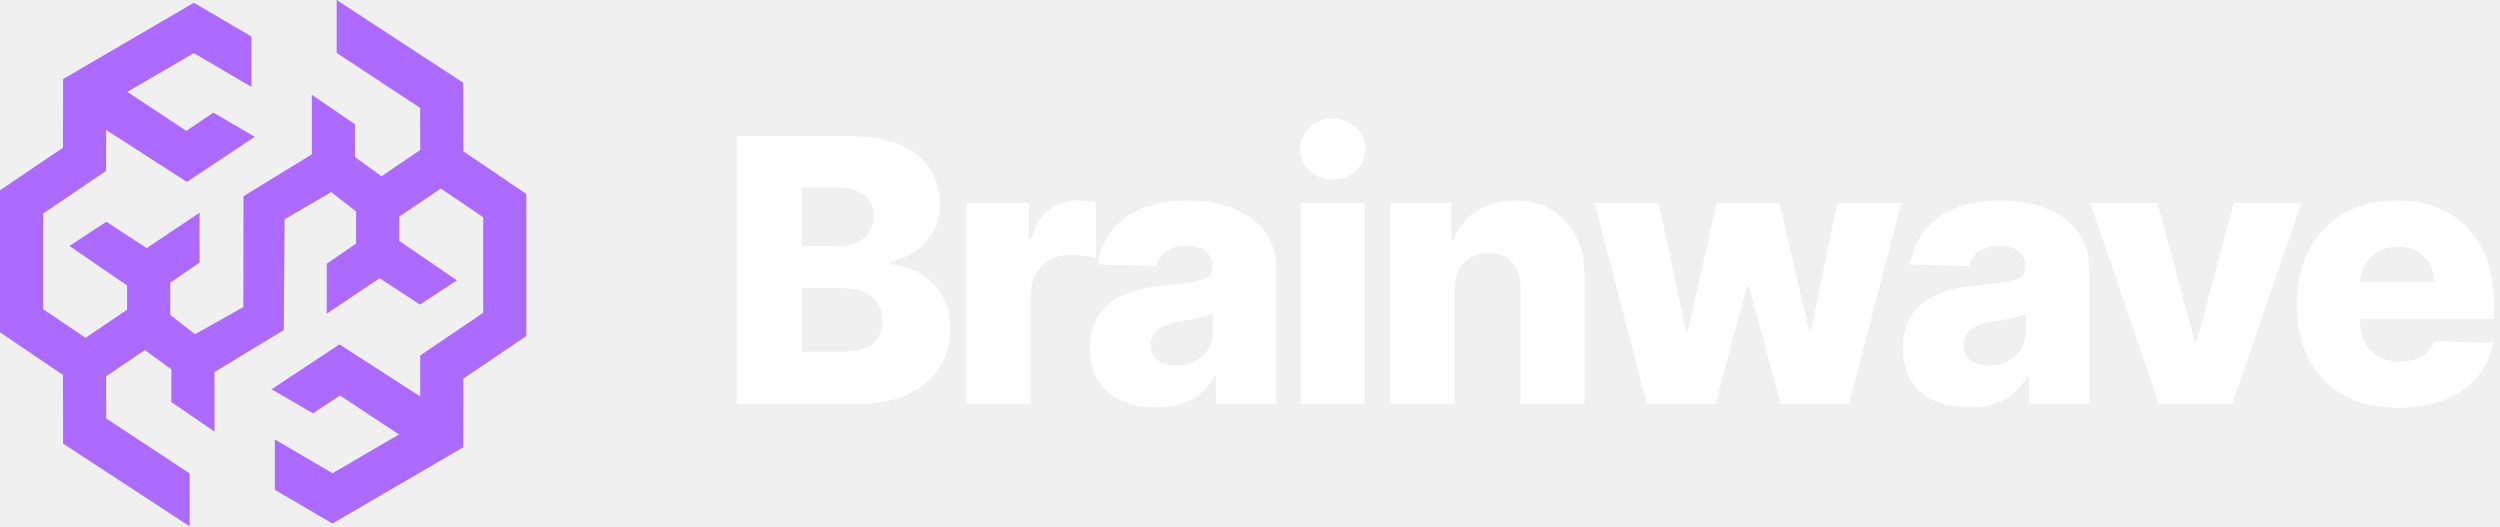
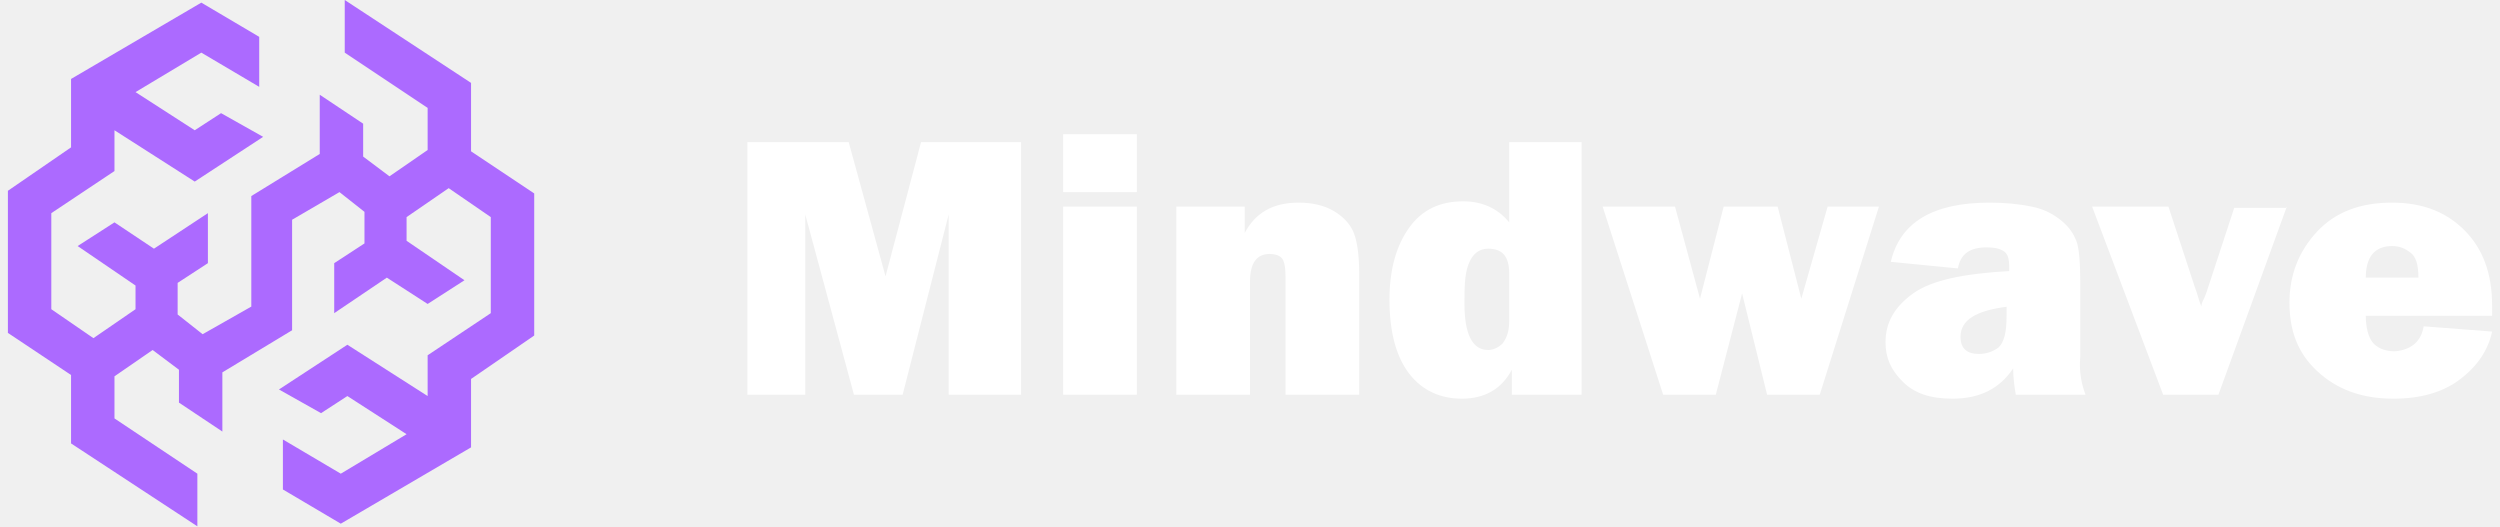
- <svg xmlns="http://www.w3.org/2000/svg" width="190" height="40" viewBox="0 0 190 40">
-   <g fill="none" fill-rule="evenodd">
-     <path fill="#FFF" fill-rule="nonzero" d="M56 30.704 56 10.34 64.492 10.34C66.016 10.34 67.292 10.556 68.32 10.986 69.354 11.417 70.129 12.021 70.646 12.796 71.17 13.572 71.432 14.47 71.432 15.491 71.432 16.266 71.269 16.959 70.945 17.569 70.62 18.172 70.172 18.673 69.602 19.07 69.032 19.468 68.373 19.746 67.624 19.905L67.624 20.104C68.445 20.144 69.204 20.366 69.901 20.771 70.603 21.175 71.167 21.738 71.591 22.461 72.015 23.177 72.227 24.025 72.227 25.006 72.227 26.1 71.949 27.078 71.392 27.94 70.835 28.795 70.03 29.471 68.976 29.968 67.922 30.459 66.642 30.704 65.138 30.704L56 30.704ZM60.922 26.736 63.965 26.736C65.032 26.736 65.817 26.534 66.321 26.13 66.831 25.726 67.087 25.162 67.087 24.44 67.087 23.916 66.964 23.465 66.719 23.087 66.474 22.703 66.126 22.408 65.675 22.202 65.224 21.99 64.684 21.884 64.054 21.884L60.922 21.884 60.922 26.736ZM60.922 18.712 63.646 18.712C64.183 18.712 64.66 18.623 65.078 18.444 65.496 18.265 65.82 18.006 66.053 17.668 66.291 17.33 66.41 16.923 66.41 16.445 66.41 15.762 66.169 15.226 65.685 14.835 65.201 14.443 64.548 14.248 63.726 14.248L60.922 14.248 60.922 18.712ZM73.474 30.704 73.474 15.431 78.197 15.431 78.197 18.215 78.356 18.215C78.634 17.208 79.088 16.459 79.718 15.968 80.348 15.471 81.08 15.222 81.915 15.222 82.141 15.222 82.373 15.239 82.612 15.272 82.85 15.299 83.072 15.342 83.278 15.401L83.278 19.627C83.046 19.548 82.741 19.485 82.363 19.438 81.992 19.392 81.66 19.369 81.369 19.369 80.792 19.369 80.272 19.498 79.808 19.756 79.35 20.008 78.989 20.363 78.724 20.82 78.465 21.271 78.336 21.801 78.336 22.411L78.336 30.704 73.474 30.704ZM87.87 30.962C86.896 30.962 86.031 30.8 85.275 30.475 84.526 30.144 83.933 29.646 83.495 28.984 83.064 28.314 82.849 27.476 82.849 26.468 82.849 25.62 82.998 24.904 83.296 24.32 83.594 23.737 84.005 23.263 84.529 22.898 85.053 22.534 85.656 22.259 86.339 22.073 87.022 21.881 87.751 21.752 88.526 21.685 89.395 21.606 90.094 21.523 90.624 21.437 91.155 21.344 91.539 21.215 91.778 21.049 92.023 20.877 92.146 20.635 92.146 20.323L92.146 20.273C92.146 19.763 91.97 19.369 91.619 19.09 91.267 18.812 90.793 18.673 90.197 18.673 89.554 18.673 89.037 18.812 88.646 19.09 88.255 19.369 88.006 19.753 87.9 20.244L83.415 20.084C83.548 19.157 83.889 18.328 84.44 17.599 84.996 16.863 85.759 16.286 86.727 15.869 87.701 15.444 88.871 15.232 90.237 15.232 91.211 15.232 92.109 15.348 92.931 15.58 93.753 15.806 94.469 16.137 95.079 16.575 95.689 17.005 96.159 17.536 96.491 18.166 96.829 18.795 96.998 19.514 96.998 20.323L96.998 30.704 92.424 30.704 92.424 28.576 92.305 28.576C92.033 29.093 91.685 29.53 91.261 29.889 90.843 30.247 90.349 30.515 89.779 30.694 89.216 30.873 88.579 30.962 87.87 30.962ZM89.371 27.78C89.895 27.78 90.366 27.674 90.783 27.462 91.208 27.25 91.546 26.959 91.798 26.587 92.049 26.209 92.175 25.772 92.175 25.275L92.175 23.823C92.036 23.896 91.867 23.962 91.668 24.022 91.476 24.082 91.264 24.138 91.032 24.191 90.8 24.244 90.561 24.291 90.316 24.33 90.071 24.37 89.835 24.407 89.61 24.44 89.153 24.512 88.762 24.625 88.437 24.778 88.119 24.93 87.873 25.129 87.701 25.374 87.535 25.613 87.453 25.898 87.453 26.229 87.453 26.733 87.632 27.118 87.989 27.383 88.354 27.648 88.815 27.78 89.371 27.78ZM98.851 30.704 98.851 15.431 103.713 15.431 103.713 30.704 98.851 30.704ZM101.287 13.651C100.604 13.651 100.018 13.426 99.527 12.975 99.037 12.518 98.791 11.968 98.791 11.325 98.791 10.688 99.037 10.145 99.527 9.694 100.018 9.236 100.604 9.008 101.287 9.008 101.976 9.008 102.563 9.236 103.047 9.694 103.537 10.145 103.783 10.688 103.783 11.325 103.783 11.968 103.537 12.518 103.047 12.975 102.563 13.426 101.976 13.651 101.287 13.651ZM110.55 21.994 110.55 30.704 105.688 30.704 105.688 15.431 110.312 15.431 110.312 18.235 110.481 18.235C110.819 17.3 111.395 16.568 112.211 16.038 113.026 15.501 113.997 15.232 115.124 15.232 116.198 15.232 117.129 15.474 117.918 15.958 118.714 16.435 119.33 17.105 119.768 17.967 120.212 18.822 120.43 19.823 120.424 20.97L120.424 30.704 115.562 30.704 115.562 21.924C115.568 21.076 115.353 20.413 114.915 19.935 114.484 19.458 113.884 19.22 113.116 19.22 112.605 19.22 112.154 19.332 111.763 19.558 111.379 19.776 111.08 20.091 110.868 20.502 110.663 20.913 110.557 21.41 110.55 21.994Z" />
-     <polygon fill="#FFF" fill-rule="nonzero" points="125.168 30.704 121.19 15.431 126.073 15.431 128.131 25.215 128.26 25.215 130.467 15.431 135.23 15.431 137.497 25.146 137.627 25.146 139.625 15.431 144.507 15.431 140.52 30.704 135.32 30.704 132.933 21.805 132.764 21.805 130.378 30.704" />
-     <path fill="#FFF" fill-rule="nonzero" d="M149.644,30.962 C148.67,30.962 147.805,30.8 147.049,30.475 C146.3,30.144 145.706,29.646 145.269,28.984 C144.838,28.314 144.623,27.476 144.623,26.468 C144.623,25.62 144.772,24.904 145.07,24.32 C145.368,23.737 145.779,23.263 146.303,22.898 C146.827,22.534 147.43,22.259 148.113,22.073 C148.796,21.881 149.525,21.752 150.3,21.685 C151.169,21.606 151.868,21.523 152.398,21.437 C152.929,21.344 153.313,21.215 153.552,21.049 C153.797,20.877 153.92,20.635 153.92,20.323 L153.92,20.273 C153.92,19.763 153.744,19.369 153.393,19.09 C153.041,18.812 152.567,18.673 151.971,18.673 C151.328,18.673 150.811,18.812 150.42,19.09 C150.028,19.369 149.78,19.753 149.674,20.244 L145.189,20.084 C145.322,19.157 145.663,18.328 146.214,17.599 C146.77,16.863 147.533,16.286 148.501,15.869 C149.475,15.444 150.645,15.232 152.01,15.232 C152.985,15.232 153.883,15.348 154.705,15.58 C155.527,15.806 156.243,16.137 156.853,16.575 C157.463,17.005 157.933,17.536 158.265,18.166 C158.603,18.795 158.772,19.514 158.772,20.323 L158.772,30.704 L154.198,30.704 L154.198,28.576 L154.079,28.576 C153.807,29.093 153.459,29.53 153.035,29.889 C152.617,30.247 152.123,30.515 151.553,30.694 C150.99,30.873 150.353,30.962 149.644,30.962 Z M151.145,27.78 C151.669,27.78 152.14,27.674 152.557,27.462 C152.982,27.25 153.32,26.959 153.572,26.587 C153.823,26.209 153.949,25.772 153.949,25.275 L153.949,23.823 C153.81,23.896 153.641,23.962 153.442,24.022 C153.25,24.082 153.038,24.138 152.806,24.191 C152.574,24.244 152.335,24.291 152.09,24.33 C151.845,24.37 151.609,24.407 151.384,24.44 C150.927,24.512 150.536,24.625 150.211,24.778 C149.893,24.93 149.647,25.129 149.475,25.374 C149.309,25.613 149.226,25.898 149.226,26.229 C149.226,26.733 149.405,27.118 149.763,27.383 C150.128,27.648 150.589,27.78 151.145,27.78 Z" />
-     <polygon fill="#FFF" fill-rule="nonzero" points="174.893 15.431 169.653 30.704 164.085 30.704 158.855 15.431 163.976 15.431 166.79 25.951 166.949 25.951 169.773 15.431" />
-     <path fill="#FFF" fill-rule="nonzero" d="M182.285,30.992 C180.687,30.992 179.308,30.677 178.148,30.048 C176.995,29.411 176.107,28.506 175.484,27.333 C174.867,26.153 174.559,24.751 174.559,23.127 C174.559,21.549 174.87,20.171 175.493,18.991 C176.117,17.804 176.995,16.883 178.128,16.227 C179.262,15.564 180.598,15.232 182.136,15.232 C183.223,15.232 184.217,15.401 185.118,15.739 C186.02,16.077 186.799,16.578 187.455,17.241 C188.111,17.904 188.622,18.722 188.986,19.697 C189.351,20.665 189.533,21.775 189.533,23.028 L189.533,24.241 L176.259,24.241 L176.259,21.417 L185.009,21.417 C185.002,20.9 184.88,20.439 184.641,20.035 C184.403,19.63 184.074,19.316 183.657,19.09 C183.246,18.858 182.772,18.742 182.235,18.742 C181.691,18.742 181.204,18.865 180.773,19.11 C180.342,19.349 180.001,19.677 179.749,20.095 C179.497,20.505 179.365,20.973 179.351,21.497 L179.351,24.37 C179.351,24.993 179.474,25.54 179.719,26.011 C179.965,26.475 180.313,26.836 180.763,27.095 C181.214,27.353 181.751,27.482 182.374,27.482 C182.805,27.482 183.196,27.423 183.547,27.303 C183.899,27.184 184.2,27.008 184.452,26.776 C184.704,26.544 184.893,26.259 185.019,25.921 L189.484,26.05 C189.298,27.051 188.89,27.923 188.261,28.666 C187.637,29.401 186.819,29.975 185.805,30.386 C184.79,30.79 183.617,30.992 182.285,30.992 Z" />
-     <polygon fill="#AC6AFF" fill-rule="nonzero" points="35.213 11.501 35.206 6.288 25.586 0 25.586 4.022 31.931 8.2 31.936 11.402 28.988 13.398 26.977 11.931 26.977 9.446 23.7 7.204 23.7 11.727 18.505 14.915 18.495 23.335 14.822 25.403 12.937 23.926 12.937 21.488 15.169 19.959 15.169 19.939 15.169 16.166 11.152 18.854 8.081 16.856 5.276 18.693 9.659 21.694 9.659 23.536 6.5 25.674 3.277 23.492 3.277 16.23 8.062 12.991 8.066 9.875 14.203 13.827 19.361 10.394 16.216 8.559 14.159 9.947 9.677 6.983 14.731 4.036 19.11 6.603 19.11 2.775 14.736 .211 4.794 6.008 4.787 11.223 0 14.465 0 25.257 4.787 28.499 4.794 33.714 14.414 40 14.414 35.981 8.069 31.803 8.064 28.601 11.012 26.605 13.023 28.072 13.023 30.557 16.3 32.798 16.3 28.275 21.569 25.088 21.628 16.667 25.178 14.599 27.063 16.076 27.063 18.514 24.831 20.043 24.831 20.063 24.831 23.837 28.848 21.148 31.919 23.146 34.724 21.309 30.34 18.306 30.34 16.466 33.5 14.329 36.723 16.511 36.723 23.772 31.939 27.012 31.934 30.127 25.797 26.173 20.639 29.584 23.784 31.416 25.841 30.055 30.323 33.019 25.269 35.966 20.89 33.399 20.89 37.225 25.264 39.789 35.206 33.995 35.213 28.779 40 25.537 40 14.743" />
+ <svg xmlns="http://www.w3.org/2000/svg" version="1.1" id="Layer_1" x="0px" y="0px" viewBox="0 0 190 40" style="enable-background:new 0 0 190 40;" xml:space="preserve">
+   <style type="text/css">
+ 	.st0{fill:#FFFFFF;}
+ 	.st1{fill:#AC6AFF;}
+ </style>
+   <path class="st0" d="M56-39.5v-20.4h8.5c1.5,0,2.8,0.2,3.8,0.6c1,0.4,1.8,1,2.3,1.8c0.5,0.8,0.8,1.7,0.8,2.7c0,0.8-0.2,1.5-0.5,2.1  c-0.3,0.6-0.8,1.1-1.3,1.5c-0.6,0.4-1.2,0.7-2,0.8v0.2c0.8,0,1.6,0.3,2.3,0.7c0.7,0.4,1.3,1,1.7,1.7c0.4,0.7,0.6,1.6,0.6,2.5  c0,1.1-0.3,2.1-0.8,2.9c-0.6,0.9-1.4,1.5-2.4,2c-1.1,0.5-2.3,0.7-3.8,0.7H56z M60.9-43.5h3c1.1,0,1.9-0.2,2.4-0.6  c0.5-0.4,0.8-1,0.8-1.7c0-0.5-0.1-1-0.4-1.4c-0.2-0.4-0.6-0.7-1-0.9c-0.5-0.2-1-0.3-1.6-0.3h-3.1V-43.5z M60.9-51.5h2.7  c0.5,0,1-0.1,1.4-0.3c0.4-0.2,0.7-0.4,1-0.8c0.2-0.3,0.4-0.7,0.4-1.2c0-0.7-0.2-1.2-0.7-1.6c-0.5-0.4-1.1-0.6-2-0.6h-2.8V-51.5z   M73.5-39.5v-15.3h4.7v2.8h0.2c0.3-1,0.7-1.8,1.4-2.2c0.6-0.5,1.4-0.7,2.2-0.7c0.2,0,0.5,0,0.7,0c0.2,0,0.5,0.1,0.7,0.1v4.2  c-0.2-0.1-0.5-0.1-0.9-0.2c-0.4,0-0.7-0.1-1-0.1c-0.6,0-1.1,0.1-1.6,0.4c-0.5,0.3-0.8,0.6-1.1,1.1c-0.3,0.5-0.4,1-0.4,1.6v8.3H73.5z   M87.9-39.2c-1,0-1.8-0.2-2.6-0.5c-0.7-0.3-1.3-0.8-1.8-1.5c-0.4-0.7-0.6-1.5-0.6-2.5c0-0.8,0.1-1.6,0.4-2.1  c0.3-0.6,0.7-1.1,1.2-1.4c0.5-0.4,1.1-0.6,1.8-0.8c0.7-0.2,1.4-0.3,2.2-0.4c0.9-0.1,1.6-0.2,2.1-0.2c0.5-0.1,0.9-0.2,1.2-0.4  c0.2-0.2,0.4-0.4,0.4-0.7v0c0-0.5-0.2-0.9-0.5-1.2c-0.4-0.3-0.8-0.4-1.4-0.4c-0.6,0-1.2,0.1-1.6,0.4S88-50.5,87.9-50l-4.5-0.2  c0.1-0.9,0.5-1.8,1-2.5c0.6-0.7,1.3-1.3,2.3-1.7c1-0.4,2.1-0.6,3.5-0.6c1,0,1.9,0.1,2.7,0.3c0.8,0.2,1.5,0.6,2.1,1  c0.6,0.4,1.1,1,1.4,1.6c0.3,0.6,0.5,1.3,0.5,2.2v10.4h-4.6v-2.1h-0.1c-0.3,0.5-0.6,1-1,1.3c-0.4,0.4-0.9,0.6-1.5,0.8  C89.2-39.3,88.6-39.2,87.9-39.2z M89.4-42.4c0.5,0,1-0.1,1.4-0.3c0.4-0.2,0.8-0.5,1-0.9c0.3-0.4,0.4-0.8,0.4-1.3v-1.5  c-0.1,0.1-0.3,0.1-0.5,0.2c-0.2,0.1-0.4,0.1-0.6,0.2c-0.2,0.1-0.5,0.1-0.7,0.1c-0.2,0-0.5,0.1-0.7,0.1c-0.5,0.1-0.8,0.2-1.2,0.3  c-0.3,0.2-0.6,0.4-0.7,0.6c-0.2,0.2-0.2,0.5-0.2,0.9c0,0.5,0.2,0.9,0.5,1.2C88.4-42.6,88.8-42.4,89.4-42.4z M98.9-39.5v-15.3h4.9  v15.3H98.9z M101.3-56.6c-0.7,0-1.3-0.2-1.8-0.7c-0.5-0.5-0.7-1-0.7-1.7c0-0.6,0.2-1.2,0.7-1.6c0.5-0.5,1.1-0.7,1.8-0.7  c0.7,0,1.3,0.2,1.8,0.7c0.5,0.5,0.7,1,0.7,1.6c0,0.6-0.2,1.2-0.7,1.7C102.6-56.8,102-56.6,101.3-56.6z M110.6-48.2v8.7h-4.9v-15.3  h4.6v2.8h0.2c0.3-0.9,0.9-1.7,1.7-2.2c0.8-0.5,1.8-0.8,2.9-0.8c1.1,0,2,0.2,2.8,0.7c0.8,0.5,1.4,1.1,1.8,2c0.4,0.9,0.7,1.9,0.7,3  v9.7h-4.9v-8.8c0-0.8-0.2-1.5-0.6-2c-0.4-0.5-1-0.7-1.8-0.7c-0.5,0-1,0.1-1.4,0.3c-0.4,0.2-0.7,0.5-0.9,0.9  C110.7-49.3,110.6-48.8,110.6-48.2z" />
+   <polygon class="st0" points="125.2,-39.5 121.2,-54.8 126.1,-54.8 128.1,-45 128.3,-45 130.5,-54.8 135.2,-54.8 137.5,-45.1   137.6,-45.1 139.6,-54.8 144.5,-54.8 140.5,-39.5 135.3,-39.5 132.9,-48.4 132.8,-48.4 130.4,-39.5 " />
+   <path class="st0" d="M149.6-39.2c-1,0-1.8-0.2-2.6-0.5c-0.7-0.3-1.3-0.8-1.8-1.5c-0.4-0.7-0.6-1.5-0.6-2.5c0-0.8,0.1-1.6,0.4-2.1  c0.3-0.6,0.7-1.1,1.2-1.4c0.5-0.4,1.1-0.6,1.8-0.8c0.7-0.2,1.4-0.3,2.2-0.4c0.9-0.1,1.6-0.2,2.1-0.2c0.5-0.1,0.9-0.2,1.2-0.4  c0.2-0.2,0.4-0.4,0.4-0.7v0c0-0.5-0.2-0.9-0.5-1.2c-0.4-0.3-0.8-0.4-1.4-0.4c-0.6,0-1.2,0.1-1.6,0.4c-0.4,0.3-0.6,0.7-0.7,1.2  l-4.5-0.2c0.1-0.9,0.5-1.8,1-2.5c0.6-0.7,1.3-1.3,2.3-1.7c1-0.4,2.1-0.6,3.5-0.6c1,0,1.9,0.1,2.7,0.3c0.8,0.2,1.5,0.6,2.1,1  c0.6,0.4,1.1,1,1.4,1.6c0.3,0.6,0.5,1.3,0.5,2.2v10.4h-4.6v-2.1h-0.1c-0.3,0.5-0.6,1-1,1.3c-0.4,0.4-0.9,0.6-1.5,0.8  C151-39.3,150.4-39.2,149.6-39.2z M151.1-42.4c0.5,0,1-0.1,1.4-0.3c0.4-0.2,0.8-0.5,1-0.9c0.3-0.4,0.4-0.8,0.4-1.3v-1.5  c-0.1,0.1-0.3,0.1-0.5,0.2c-0.2,0.1-0.4,0.1-0.6,0.2c-0.2,0.1-0.5,0.1-0.7,0.1c-0.2,0-0.5,0.1-0.7,0.1c-0.5,0.1-0.8,0.2-1.2,0.3  c-0.3,0.2-0.6,0.4-0.7,0.6c-0.2,0.2-0.2,0.5-0.2,0.9c0,0.5,0.2,0.9,0.5,1.2C150.1-42.6,150.6-42.4,151.1-42.4z" />
+   <polygon class="st0" points="174.9,-54.8 169.7,-39.5 164.1,-39.5 158.9,-54.8 164,-54.8 166.8,-44.3 166.9,-44.3 169.8,-54.8 " />
+   <path class="st0" d="M182.3-39.2c-1.6,0-3-0.3-4.1-0.9c-1.2-0.6-2-1.5-2.7-2.7c-0.6-1.2-0.9-2.6-0.9-4.2c0-1.6,0.3-3,0.9-4.1  c0.6-1.2,1.5-2.1,2.6-2.8c1.1-0.7,2.5-1,4-1c1.1,0,2.1,0.2,3,0.5c0.9,0.3,1.7,0.8,2.3,1.5c0.7,0.7,1.2,1.5,1.5,2.5  c0.4,1,0.5,2.1,0.5,3.3v1.2h-13.3v-2.8h8.8c0-0.5-0.1-1-0.4-1.4c-0.2-0.4-0.6-0.7-1-0.9c-0.4-0.2-0.9-0.3-1.4-0.3  c-0.5,0-1,0.1-1.5,0.4c-0.4,0.2-0.8,0.6-1,1c-0.3,0.4-0.4,0.9-0.4,1.4v2.9c0,0.6,0.1,1.2,0.4,1.6c0.2,0.5,0.6,0.8,1,1.1  c0.5,0.3,1,0.4,1.6,0.4c0.4,0,0.8-0.1,1.2-0.2c0.4-0.1,0.7-0.3,0.9-0.5c0.3-0.2,0.4-0.5,0.6-0.9l4.5,0.1c-0.2,1-0.6,1.9-1.2,2.6  c-0.6,0.7-1.4,1.3-2.5,1.7C184.8-39.4,183.6-39.2,182.3-39.2z" />
+   <g>
+     <polygon class="st1" points="35.8,11.5 35.8,6.3 26.2,0 26.2,4 32.5,8.2 32.5,11.4 29.6,13.4 27.6,11.9 27.6,9.4 24.3,7.2    24.3,11.7 19.1,14.9 19.1,23.3 15.4,25.4 13.5,23.9 13.5,21.5 15.8,20 15.8,19.9 15.8,16.2 11.7,18.9 8.7,16.9 5.9,18.7 10.3,21.7    10.3,23.5 7.1,25.7 3.9,23.5 3.9,16.2 8.7,13 8.7,9.9 14.8,13.8 20,10.4 16.8,8.6 14.8,9.9 10.3,7 15.3,4 19.7,6.6 19.7,2.8    15.3,0.2 5.4,6 5.4,11.2 0.6,14.5 0.6,25.3 5.4,28.5 5.4,33.7 15,40 15,36 8.7,31.8 8.7,28.6 11.6,26.6 13.6,28.1 13.6,30.6    16.9,32.8 16.9,28.3 22.2,25.1 22.2,16.7 25.8,14.6 27.7,16.1 27.7,18.5 25.4,20 25.4,20.1 25.4,23.8 29.4,21.1 32.5,23.1    35.3,21.3 30.9,18.3 30.9,16.5 34.1,14.3 37.3,16.5 37.3,23.8 32.5,27 32.5,30.1 26.4,26.2 21.2,29.6 24.4,31.4 26.4,30.1 30.9,33    25.9,36 21.5,33.4 21.5,37.2 25.9,39.8 35.8,34 35.8,28.8 40.6,25.5 40.6,14.7  " />
+     <g>
+       <path class="st0" d="M77.6,10.8V30h-5.5V16.3L68.6,30h-3.7l-3.7-13.7V30h-4.4V10.8h7.7L67.3,21l2.7-10.2H77.6z" />
+       <path class="st0" d="M86.4,10.2v4.4h-5.6v-4.4H86.4z M86.4,15.7V30h-5.6V15.7H86.4z" />
+       <path class="st0" d="M103.3,30h-5.6v-9c0-0.7-0.1-1.2-0.3-1.4c-0.2-0.2-0.5-0.3-0.9-0.3c-1,0-1.5,0.7-1.5,2.1V30h-5.6V15.7h5.2v2    c0.8-1.5,2.1-2.3,4.1-2.3c1,0,1.9,0.2,2.6,0.6c0.7,0.4,1.2,0.9,1.5,1.5c0.3,0.6,0.5,1.7,0.5,3.3V30z" />
+       <path class="st0" d="M120.2,30h-5.3v-1.9c-0.8,1.5-2.1,2.2-3.8,2.2c-1.6,0-3-0.6-4-1.9c-1-1.3-1.5-3.2-1.5-5.6    c0-2.3,0.5-4.1,1.5-5.5s2.4-2,4.1-2c1.4,0,2.6,0.5,3.5,1.6v-6.1h5.5V30z M114.7,20.8c0-1.3-0.5-1.9-1.6-1.9    c-0.7,0-1.2,0.4-1.5,1.2s-0.3,1.8-0.3,3c0,2.3,0.6,3.5,1.8,3.5c0.4,0,0.8-0.2,1.1-0.5c0.3-0.4,0.5-0.9,0.5-1.7V20.8z" />
+       <path class="st0" d="M142.8,15.7L138.3,30h-4l-1.9-7.7l-2,7.7h-4l-4.6-14.3h5.5l1.9,7l1.8-7h4.1l1.8,7l2-7H142.8z" />
+       <path class="st0" d="M158.5,30h-5.3c-0.1-0.6-0.2-1.3-0.2-2c-1,1.5-2.5,2.3-4.6,2.3c-1.7,0-2.9-0.4-3.8-1.3s-1.3-1.8-1.3-3    c0-1.5,0.7-2.7,2.1-3.7s3.8-1.5,7.3-1.7v-0.3c0-0.6-0.1-1-0.4-1.2c-0.3-0.2-0.7-0.3-1.3-0.3c-1.3,0-2,0.5-2.2,1.6l-5.1-0.5    c0.7-3,3.2-4.5,7.5-4.5c1.2,0,2.2,0.1,3.2,0.3c1,0.2,1.7,0.6,2.3,1.1c0.6,0.5,0.9,1,1.1,1.5c0.2,0.5,0.3,1.6,0.3,3.1v5.7    C158,28.3,158.2,29.2,158.5,30z M152.6,23.3c-2.4,0.3-3.6,1-3.6,2.3c0,0.9,0.5,1.3,1.4,1.3c0.6,0,1.1-0.2,1.5-0.5    c0.4-0.4,0.6-1.1,0.6-2.4V23.3z" />
+       <path class="st0" d="M173.8,15.7L168.6,30h-4.2L159,15.7h5.8l2,6.1c0.2,0.5,0.3,1,0.5,1.5c0-0.2,0.1-0.4,0.2-0.6    c0,0,0.1-0.2,0.2-0.5l2.1-6.4H173.8z" />
+       <path class="st0" d="M184.2,24.8l5.2,0.4c-0.3,1.4-1.1,2.6-2.4,3.6c-1.3,1-3,1.5-5.1,1.5c-2.4,0-4.3-0.7-5.8-2.1S174,25.1,174,23    c0-2.1,0.7-3.9,2.1-5.4c1.4-1.5,3.3-2.2,5.7-2.2c2.3,0,4.1,0.7,5.5,2.1s2.1,3.3,2.1,5.7c0,0.2,0,0.5,0,0.8h-9.6    c0,0.9,0.2,1.6,0.5,2c0.3,0.4,0.9,0.7,1.7,0.7C183.2,26.6,184,26,184.2,24.8z M183.8,21.1c0-1-0.2-1.6-0.6-1.9    c-0.4-0.3-0.8-0.5-1.4-0.5c-1.3,0-2,0.8-2,2.4H183.8z" />
+     </g>
  </g>
+   <text transform="matrix(1 0 0 1 54.5308 149.806)" style="font-family:'FranklinGothic-Heavy'; font-size:28.765px;">Mindwave</text>
</svg>
